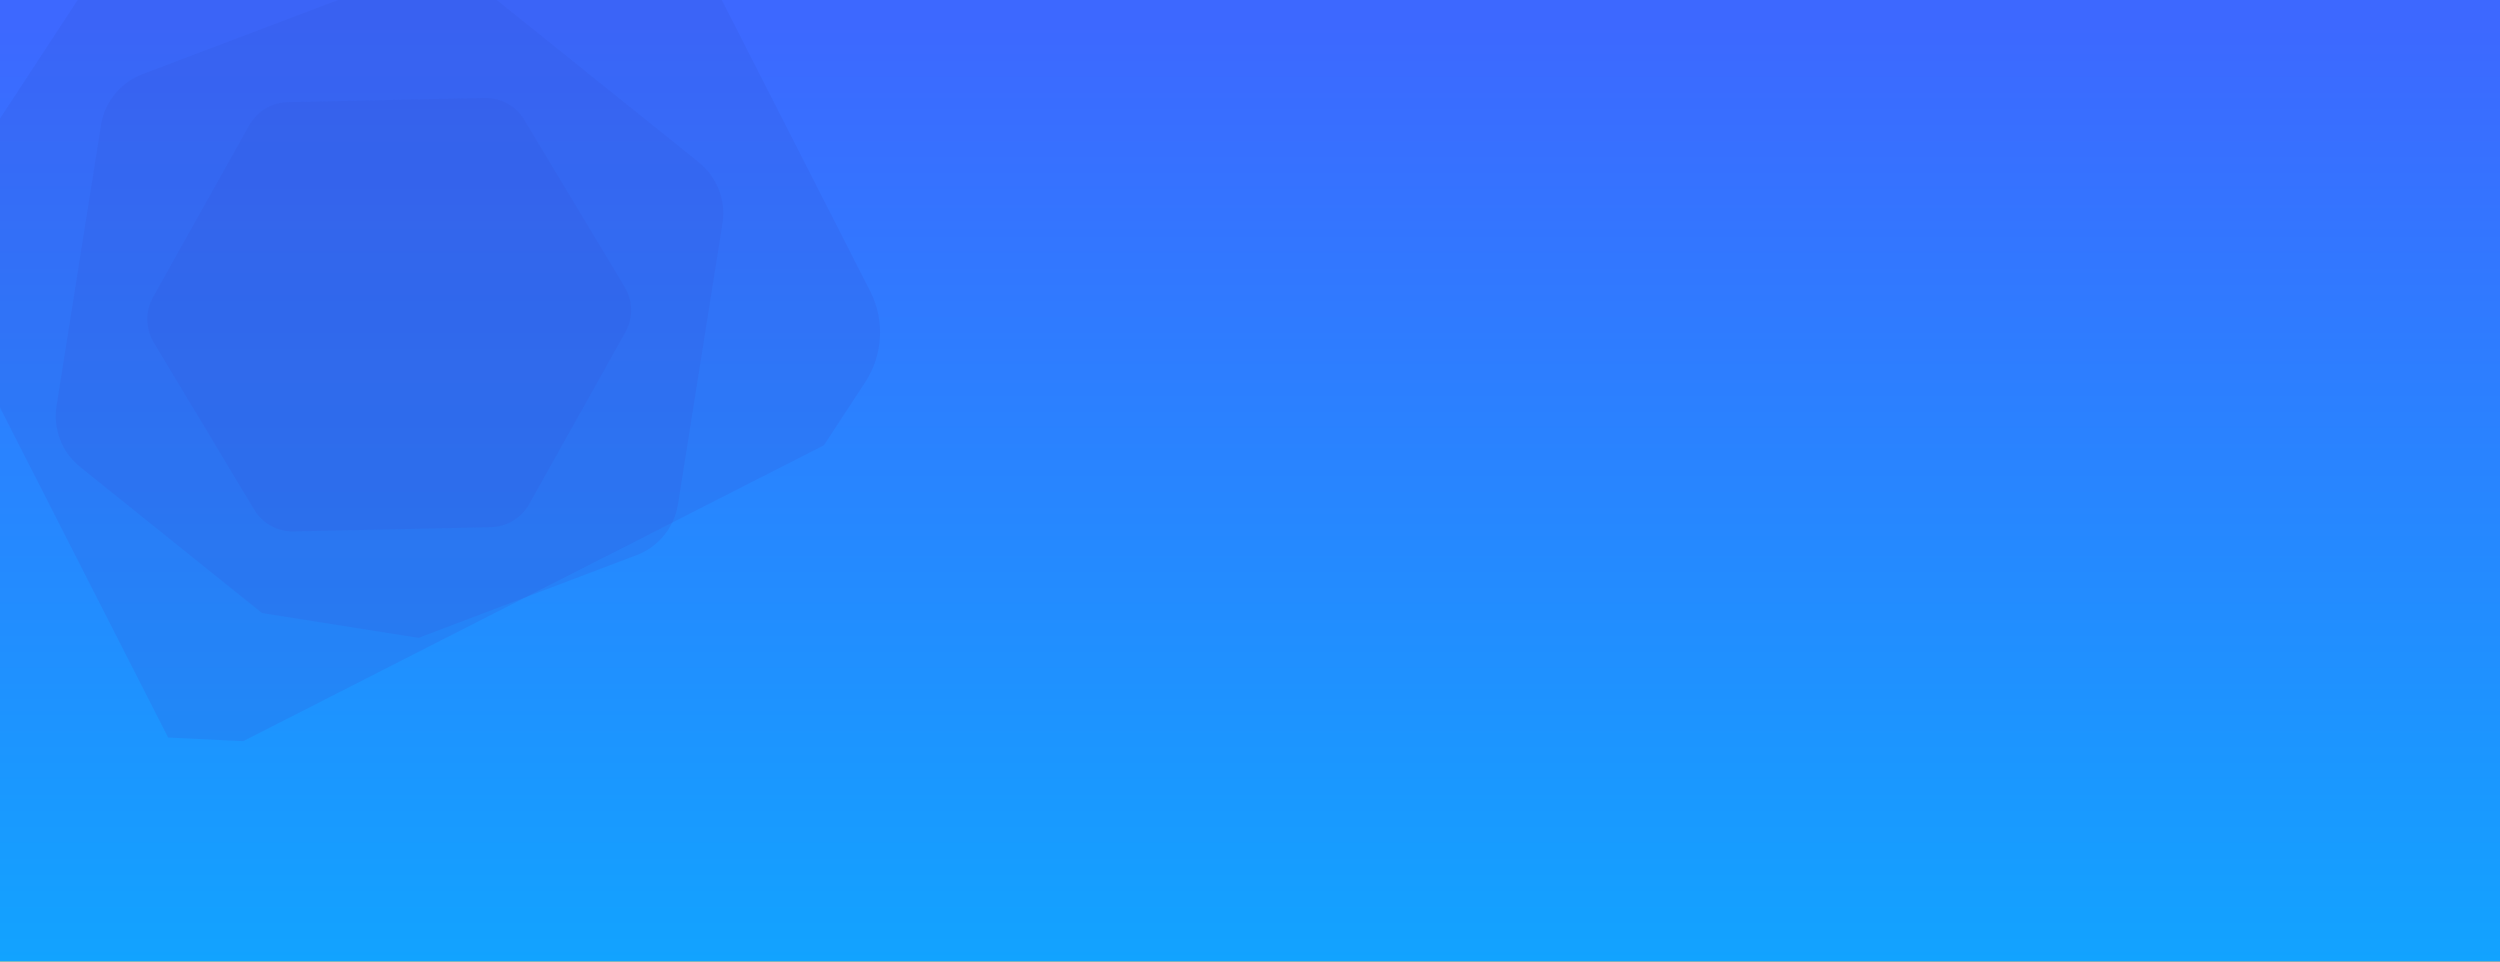
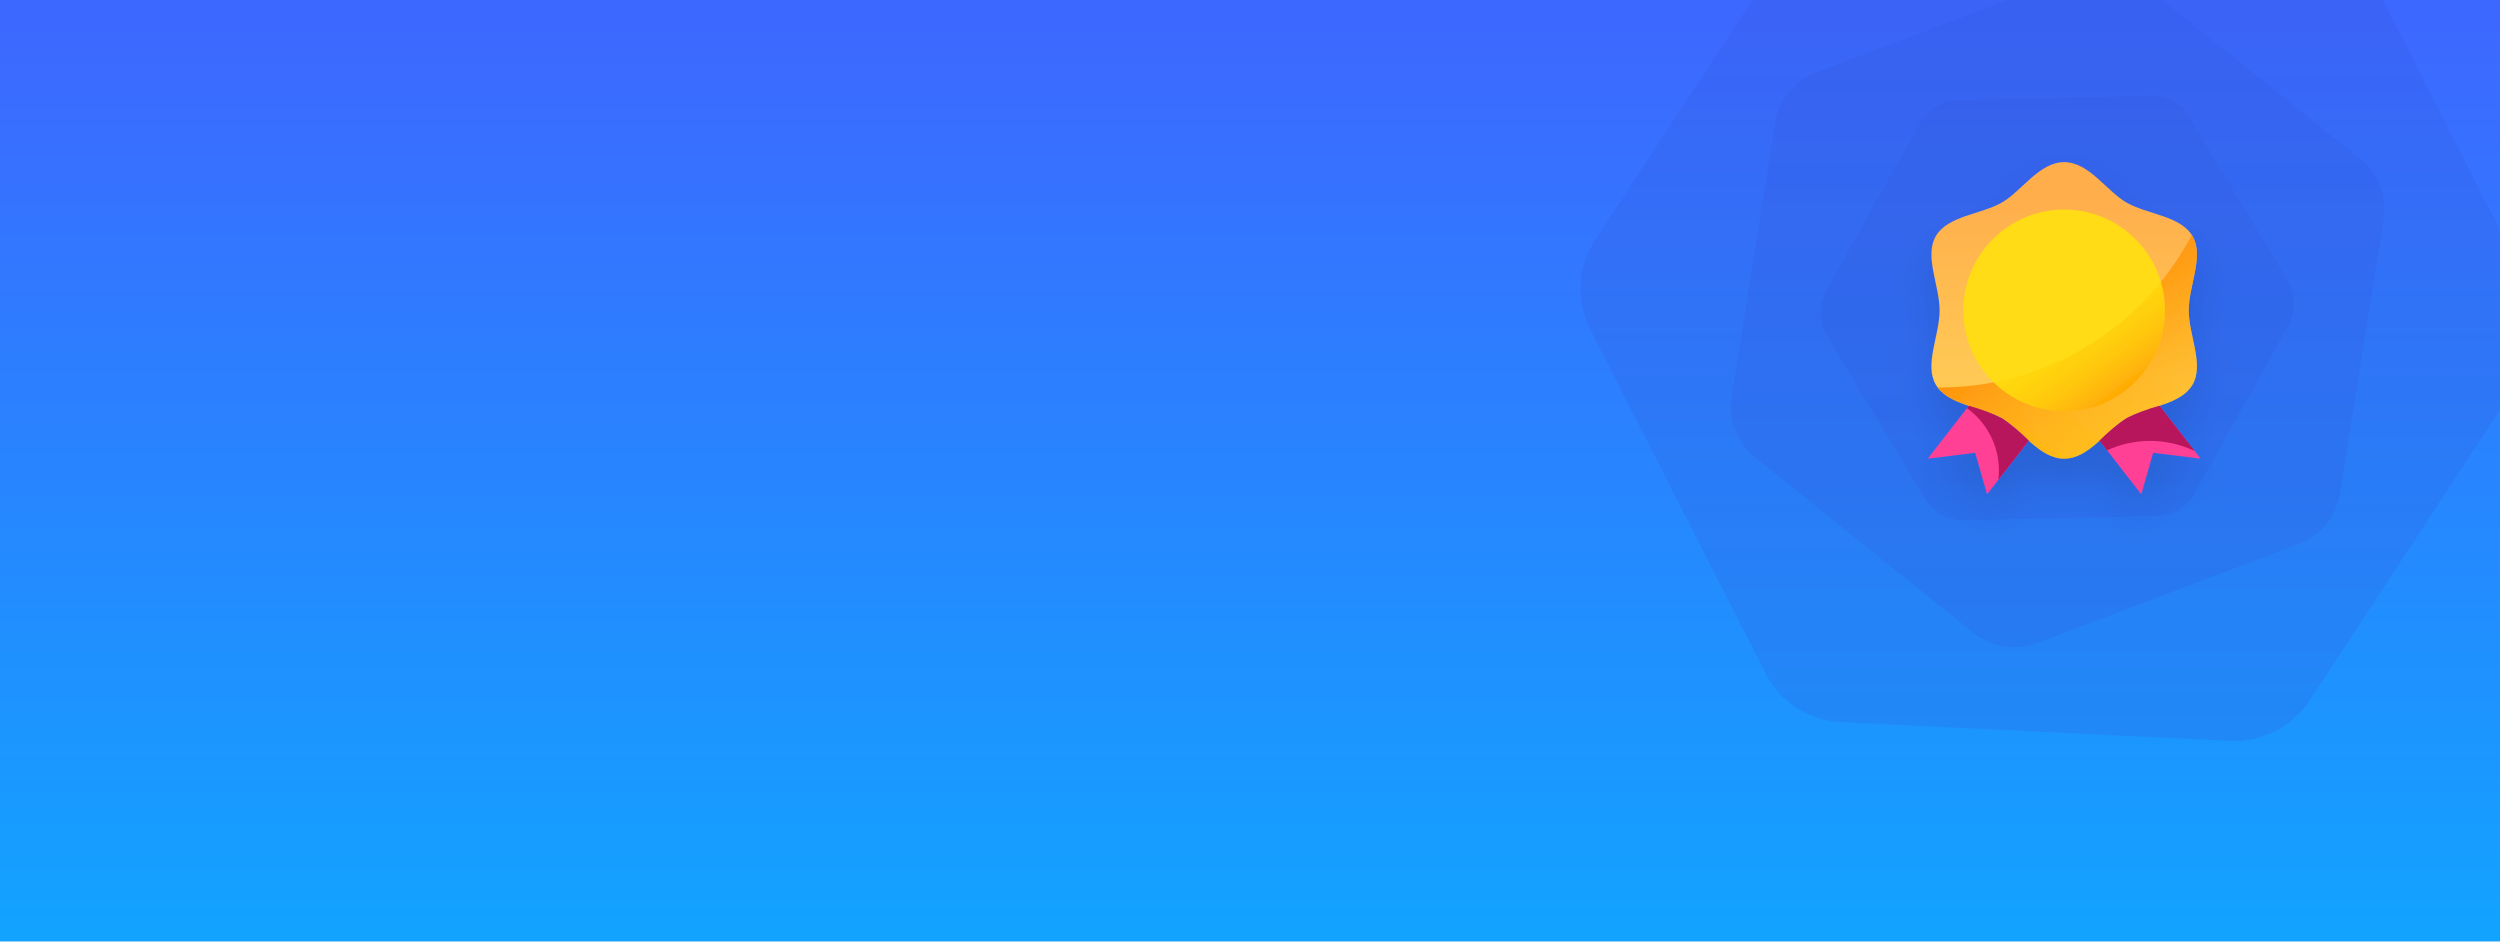
- <svg xmlns="http://www.w3.org/2000/svg" xmlns:xlink="http://www.w3.org/1999/xlink" width="936px" height="360px" viewBox="0 0 936 360" version="1.1">
+ <svg xmlns="http://www.w3.org/2000/svg" xmlns:xlink="http://www.w3.org/1999/xlink" width="956px" height="360px" viewBox="0 0 956 360" version="1.1">
  <defs>
-     <linearGradient x1="0.564%" y1="42.604%" x2="99.261%" y2="56.932%" id="linearGradient-1">
-       <stop stop-color="#FBD013" offset="0%" />
-       <stop stop-color="#FF9400" offset="100%" />
-     </linearGradient>
-     <linearGradient x1="50%" y1="100%" x2="50%" y2="2.355%" id="linearGradient-2">
+     <linearGradient x1="50%" y1="100%" x2="50%" y2="2.355%" id="linearGradient-1">
      <stop stop-color="#12A3FF" offset="0%" />
      <stop stop-color="#3D68FF" offset="100%" />
    </linearGradient>
-     <rect id="path-3" x="0" y="0" width="936" height="360" />
+     <rect id="path-2" x="0" y="119" width="956" height="360" />
+     <filter x="-46.2%" y="-37.9%" width="192.4%" height="175.8%" filterUnits="objectBoundingBox" id="filter-4">
+       <feOffset dx="0" dy="10" in="SourceAlpha" result="shadowOffsetOuter1" />
+       <feGaussianBlur stdDeviation="7.5" in="shadowOffsetOuter1" result="shadowBlurOuter1" />
+       <feColorMatrix values="0 0 0 0 0   0 0 0 0 0   0 0 0 0 0  0 0 0 0.1 0" type="matrix" in="shadowBlurOuter1" result="shadowMatrixOuter1" />
+       <feMerge>
+         <feMergeNode in="shadowMatrixOuter1" />
+         <feMergeNode in="SourceGraphic" />
+       </feMerge>
+     </filter>
+     <linearGradient x1="50.002%" y1="11.662%" x2="50.002%" y2="127.191%" id="linearGradient-5">
+       <stop stop-color="#FFAE4C" offset="0%" />
+       <stop stop-color="#FFC954" offset="53.006%" />
+       <stop stop-color="#FFC200" offset="100%" />
+     </linearGradient>
+     <linearGradient x1="130.934%" y1="102.861%" x2="50%" y2="1.676%" id="linearGradient-6">
+       <stop stop-color="#FFC200" stop-opacity="0" offset="0%" />
+       <stop stop-color="#FFBB00" stop-opacity="0.203" offset="20.3%" />
+       <stop stop-color="#FFA700" stop-opacity="0.499" offset="49.9%" />
+       <stop stop-color="#FF8800" stop-opacity="0.852" offset="85.2%" />
+       <stop stop-color="#FF7800" offset="100%" />
+     </linearGradient>
+     <linearGradient x1="38.43%" y1="31.116%" x2="100%" y2="95.803%" id="linearGradient-7">
+       <stop stop-color="#FFC200" stop-opacity="0" offset="0%" />
+       <stop stop-color="#FFBB00" stop-opacity="0.203" offset="20.3%" />
+       <stop stop-color="#FFA700" stop-opacity="0.499" offset="49.9%" />
+       <stop stop-color="#FF8800" stop-opacity="0.852" offset="85.2%" />
+       <stop stop-color="#FF7800" offset="100%" />
+     </linearGradient>
  </defs>
  <g id="COMPETENCES" stroke="none" stroke-width="1" fill="none" fill-rule="evenodd">
-     <g id="export-lise" transform="translate(-50, -570)">
-       <g id="PAS-MAL" transform="translate(50, 570)">
+     <g transform="translate(-50, -570)">
+       <rect fill="#F5F5F5" x="0" y="0" width="1802" height="2014" />
+       <g id="ZONE-TEMP" transform="translate(270, 657.3234)" />
+       <g id="PAS-MAL" transform="translate(50, 451)">
        <g id="fx">
-           <mask id="mask-4" fill="white">
-             <use xlink:href="#path-3" />
+           <mask id="mask-3" fill="white">
+             <use xlink:href="#path-2" />
          </mask>
-           <g id="Mask">
-             <use fill="url(#linearGradient-1)" xlink:href="#path-3" />
-             <use fill="url(#linearGradient-2)" xlink:href="#path-3" />
+           <use id="Mask" fill="url(#linearGradient-1)" xlink:href="#path-2" />
+           <path d="M933.903,339.926 C944.529,333.847 951.081,322.606 951.081,310.433 L951.081,162.48 C951.081,150.307 944.529,139.066 933.903,132.988 L804.583,59.01 C793.971,52.939 780.9,52.939 770.286,59.01 L640.965,132.988 C630.34,139.066 623.79,150.307 623.79,162.48 L623.79,310.433 C623.79,322.606 630.34,333.847 640.965,339.926 L770.286,413.903 C780.9,419.974 793.971,419.974 804.583,413.903 L933.903,339.926 Z" id="Stroke-23" fill="#3257D9" opacity="0.2" transform="translate(787.4353, 236.4566) scale(1, -1) rotate(27) translate(-787.4353, -236.4566) " />
+           <path d="M892.256,311.288 C899.904,306.913 904.62,298.822 904.62,290.06 L904.62,183.566 C904.62,174.805 899.904,166.714 892.256,162.338 L799.174,109.091 C791.536,104.721 782.127,104.721 774.487,109.091 L681.405,162.338 C673.757,166.714 669.043,174.805 669.043,183.566 L669.043,290.06 C669.043,298.822 673.757,306.913 681.405,311.288 L774.487,364.536 C782.127,368.906 791.536,368.906 799.174,364.536 L892.256,311.288 Z" id="Stroke-23" fill="#3257D9" opacity="0.2" transform="translate(786.8314, 236.8134) scale(1, -1) rotate(-9) translate(-786.8314, -236.8134) " />
+           <path d="M859.148,287.99 C864.402,284.984 867.642,279.425 867.642,273.406 L867.642,200.242 C867.642,194.222 864.402,188.664 859.148,185.658 L795.198,149.075 C789.95,146.073 783.486,146.073 778.238,149.075 L714.288,185.658 C709.034,188.664 705.795,194.222 705.795,200.242 L705.795,273.406 C705.795,279.425 709.034,284.984 714.288,287.99 L778.238,324.572 C783.486,327.574 789.95,327.574 795.198,324.572 L859.148,287.99 Z" id="Stroke-23" fill="#3257D9" opacity="0.2" transform="translate(786.7184, 236.8237) scale(1, -1) rotate(31) translate(-786.7184, -236.8237) " />
+         </g>
+         <g id="award" filter="url(#filter-4)" transform="translate(737, 181)" fill-rule="nonzero">
+           <g id="Group" transform="translate(0, 93.01758)" fill="#FF3F94">
+             <path d="M15.898,0.162 L0.177,20.375 L18.32,18.107 L22.856,33.982 L38.731,13.572 L38.803,13.479 C35.66,10.306 32.218,7.446 28.526,4.933 C24.479,2.94 20.25,1.343 15.898,0.162 Z" id="Path" />
+             <path d="M88.778,0.162 C84.426,1.341 80.196,2.936 76.15,4.924 C72.458,7.435 69.018,10.297 65.875,13.47 L81.82,33.982 L86.356,18.107 L104.499,20.375 L88.778,0.162 Z" id="Path" />
          </g>
-           <path d="M292.903,220.926 C303.529,214.847 310.081,203.606 310.081,191.433 L310.081,43.48 C310.081,31.307 303.529,20.066 292.903,13.988 L163.583,-59.99 C152.971,-66.061 139.9,-66.061 129.286,-59.99 L-0.035,13.988 C-10.66,20.066 -17.21,31.307 -17.21,43.48 L-17.21,191.433 C-17.21,203.606 -10.66,214.847 -0.035,220.926 L129.286,294.903 C139.9,300.974 152.971,300.974 163.583,294.903 L292.903,220.926 Z" id="Stroke-23" fill="#3257D9" opacity="0.2" mask="url(#mask-4)" transform="translate(146.4353, 117.4566) scale(1, -1) rotate(27) translate(-146.4353, -117.4566) " />
-           <path d="M251.256,192.288 C258.904,187.913 263.62,179.822 263.62,171.06 L263.62,64.566 C263.62,55.805 258.904,47.714 251.256,43.338 L158.174,-9.909 C150.536,-14.279 141.127,-14.279 133.487,-9.909 L40.405,43.338 C32.757,47.714 28.043,55.805 28.043,64.566 L28.043,171.06 C28.043,179.822 32.757,187.913 40.405,192.288 L133.487,245.536 C141.127,249.906 150.536,249.906 158.174,245.536 L251.256,192.288 Z" id="Stroke-23" fill="#3257D9" opacity="0.2" mask="url(#mask-4)" transform="translate(145.8314, 117.8134) scale(1, -1) rotate(-9) translate(-145.8314, -117.8134) " />
-           <path d="M218.148,168.99 C223.402,165.984 226.642,160.425 226.642,154.406 L226.642,81.242 C226.642,75.222 223.402,69.664 218.148,66.658 L154.198,30.075 C148.95,27.073 142.486,27.073 137.238,30.075 L73.288,66.658 C68.034,69.664 64.795,75.222 64.795,81.242 L64.795,154.406 C64.795,160.425 68.034,165.984 73.288,168.99 L137.238,205.572 C142.486,208.574 148.95,208.574 154.198,205.572 L218.148,168.99 Z" id="Stroke-23" fill="#3257D9" opacity="0.2" mask="url(#mask-4)" transform="translate(145.7184, 117.8237) scale(1, -1) rotate(31) translate(-145.7184, -117.8237) " />
+           <path d="M99.963,56.696 C99.963,47.194 105.884,36.013 101.444,28.348 C96.865,20.431 84.065,20.028 76.15,15.449 C68.478,11.001 61.84,0 52.338,0 C42.835,0 36.197,11.004 28.525,15.442 C20.608,20.023 7.811,20.431 3.232,28.342 C-1.208,36.014 4.713,47.194 4.713,56.696 C4.713,66.199 -1.208,77.379 3.232,85.045 C7.811,92.962 20.611,93.365 28.525,97.944 C36.197,102.392 42.835,113.393 52.338,113.393 C61.84,113.393 68.478,102.389 76.15,97.951 C84.068,93.37 96.865,92.962 101.444,85.051 C105.884,77.379 99.963,66.199 99.963,56.696 Z" id="Path" fill="url(#linearGradient-5)" />
+           <circle id="Oval" fill="#FFDC13" cx="52.338" cy="56.696" r="38.554" />
+           <path d="M101.444,28.348 C101.346,28.178 101.217,28.033 101.12,27.872 C97.781,34.227 93.824,40.234 89.304,45.811 C95.323,66.222 83.655,87.648 63.244,93.667 C49.832,97.62 35.329,93.998 25.35,84.201 C18.549,85.512 11.639,86.174 4.713,86.179 C4.468,86.179 4.23,86.163 3.985,86.161 C9.081,93.005 20.994,93.597 28.525,97.954 C36.197,102.39 42.835,113.393 52.338,113.393 C61.84,113.393 68.478,102.39 76.15,97.951 C84.068,93.37 96.865,92.962 101.444,85.052 C105.884,77.38 99.963,66.199 99.963,56.697 C99.963,47.195 105.884,36.014 101.444,28.348 Z" id="Path" fill="url(#linearGradient-6)" />
+           <path d="M65.746,67.467 L57.293,72.642 C47.319,78.157 36.535,82.06 25.343,84.208 C40.509,99.133 64.899,98.938 79.822,83.773 C89.651,73.785 93.282,59.248 89.304,45.811 C82.555,54.145 74.617,61.441 65.746,67.467 Z" id="Path" fill="url(#linearGradient-7)" opacity="0.967" />
+           <g id="Group" transform="translate(15.13086, 92.2207)" fill="#B8125B">
+             <path d="M70.091,14.369 C75.969,14.373 81.775,15.691 87.079,18.224 L73.647,0.954 C69.295,2.133 65.065,3.728 61.02,5.717 C57.327,8.227 53.887,11.089 50.744,14.262 L53.622,17.965 C58.788,15.593 64.405,14.366 70.091,14.369 Z" id="Path" />
+             <path d="M13.395,5.73 C9.349,3.741 5.119,2.147 0.767,0.968 L0.066,1.875 C7.72,7.402 12.256,16.267 12.261,25.708 C12.256,26.892 12.179,28.071 12.034,29.246 L23.6,14.369 L23.673,14.275 C20.529,11.103 17.087,8.243 13.395,5.73 Z" id="Path" />
+           </g>
        </g>
      </g>
    </g>
  </g>
</svg>
